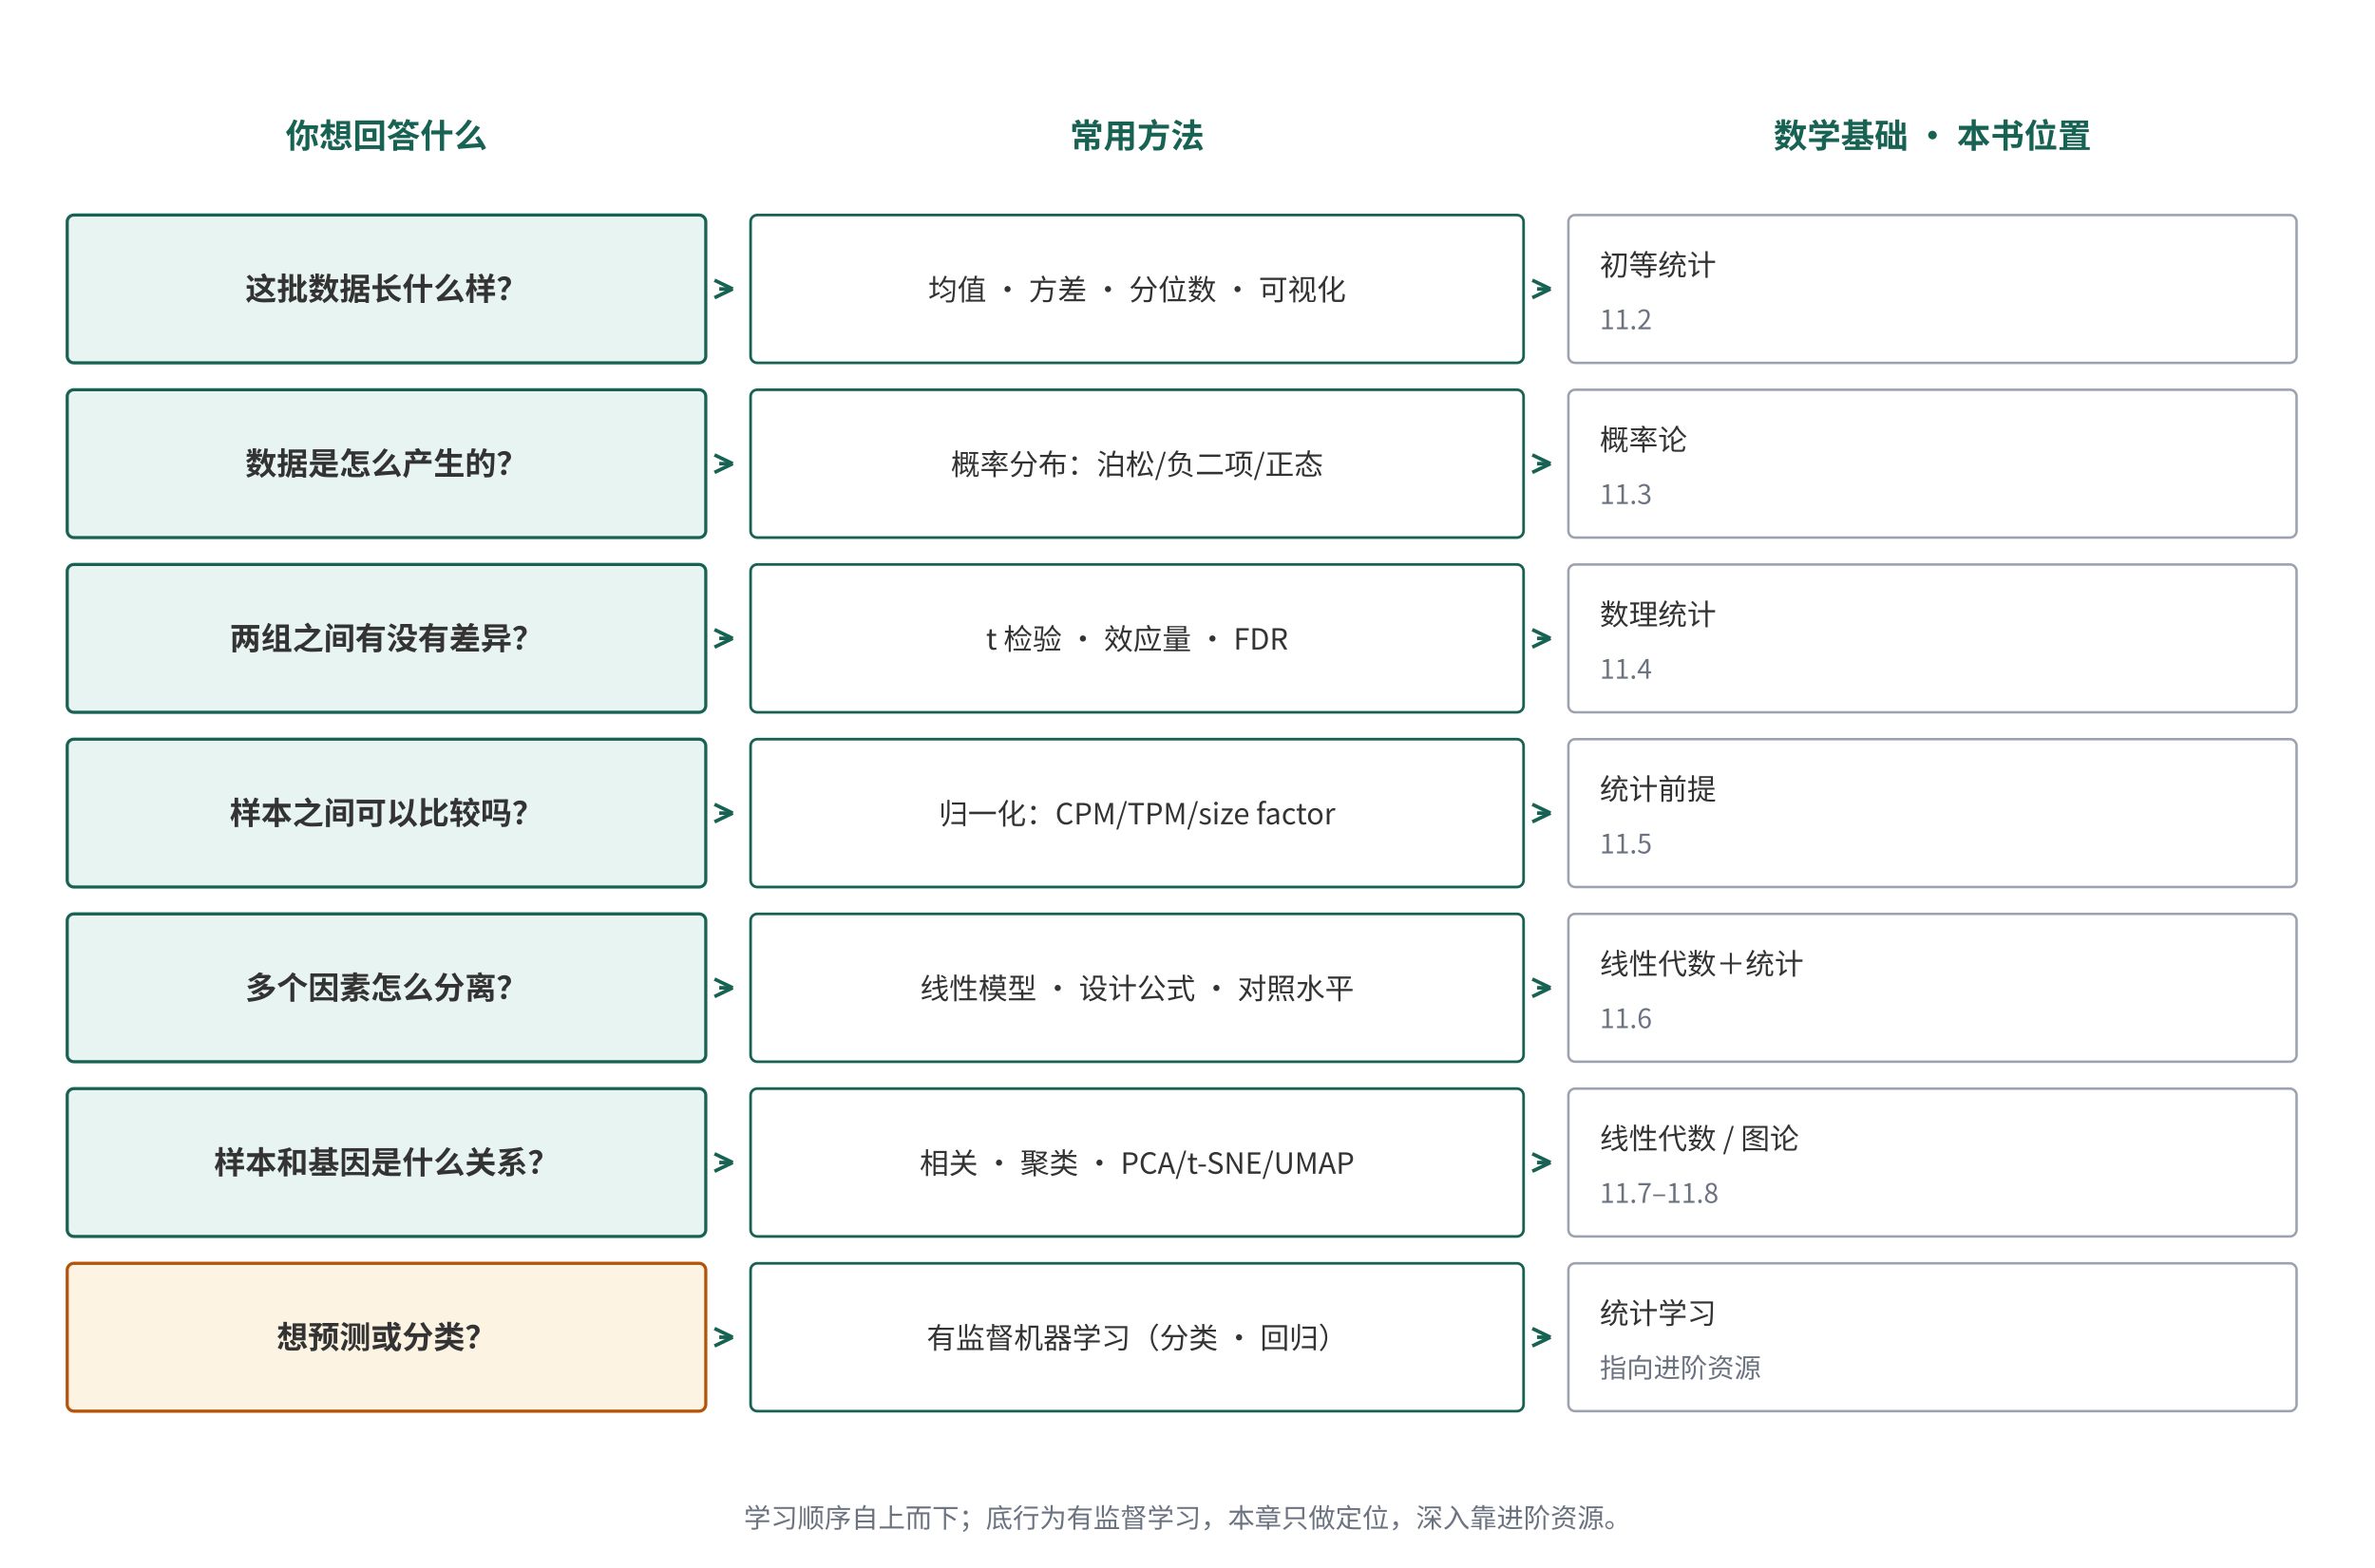
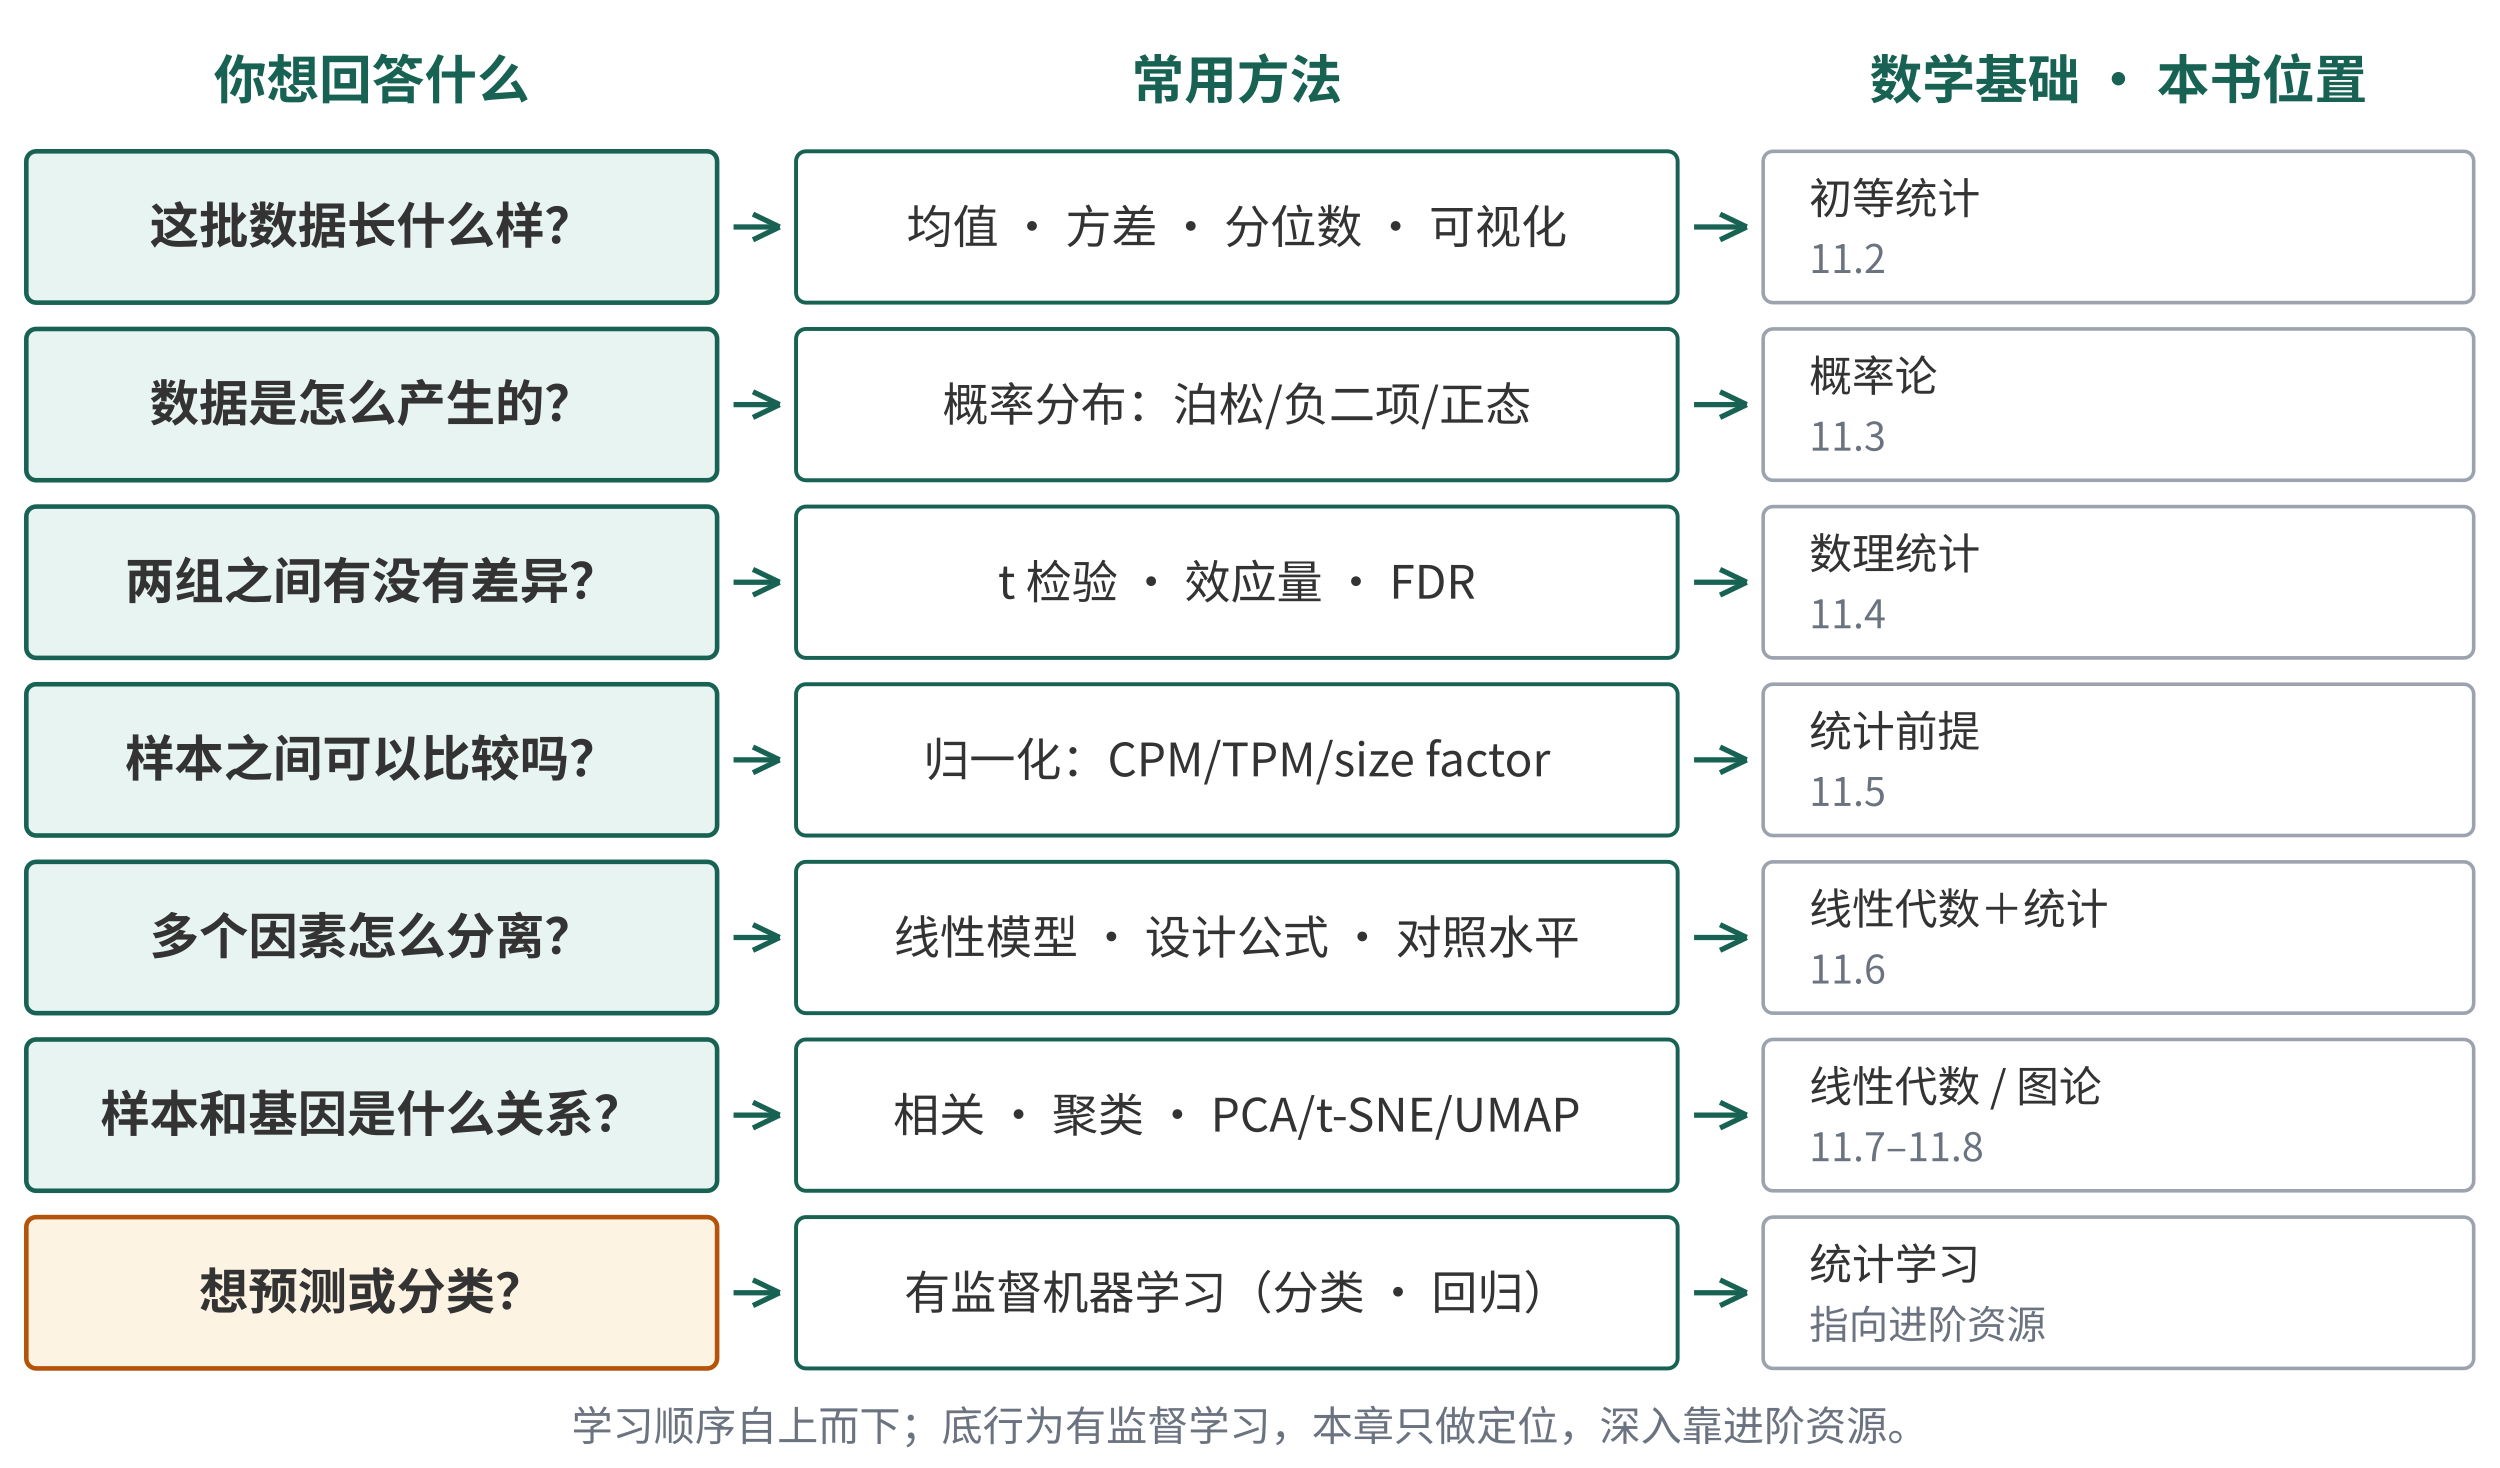
- <svg xmlns="http://www.w3.org/2000/svg" width="1060" height="700" viewBox="0 0 1060 700" role="img" aria-labelledby="t d">
-   <text x="172.5" y="66" font-family="'PingFang SC', 'Hiragino Sans GB', 'Microsoft YaHei', 'Noto Sans CJK SC', sans-serif" font-size="15" fill="#186254" font-weight="bold" text-anchor="middle">你想回答什么</text>
-   <text x="507.5" y="66" font-family="'PingFang SC', 'Hiragino Sans GB', 'Microsoft YaHei', 'Noto Sans CJK SC', sans-serif" font-size="15" fill="#186254" font-weight="bold" text-anchor="middle">常用方法</text>
-   <text x="862.5" y="66" font-family="'PingFang SC', 'Hiragino Sans GB', 'Microsoft YaHei', 'Noto Sans CJK SC', sans-serif" font-size="15" fill="#186254" font-weight="bold" text-anchor="middle">数学基础 · 本书位置</text>
-   <rect x="30" y="96" width="285" height="66" rx="3" fill="#e8f4f1" stroke="#186254" stroke-width="1.4" />
-   <text x="172.5" y="134.0" font-family="'PingFang SC', 'Hiragino Sans GB', 'Microsoft YaHei', 'Noto Sans CJK SC', sans-serif" font-size="14" fill="#333333" font-weight="bold" text-anchor="middle">这批数据长什么样？</text>
-   <line x1="321" y1="129.0" x2="327" y2="129.0" stroke="#186254" stroke-width="1.6" />
-   <line x1="327.0" y1="129.0" x2="318.9" y2="125.1" stroke="#186254" stroke-width="1.6" />
-   <line x1="327.0" y1="129.0" x2="318.9" y2="132.9" stroke="#186254" stroke-width="1.6" />
-   <rect x="335" y="96" width="345" height="66" rx="3" fill="none" stroke="#186254" stroke-width="1.2" />
-   <text x="507.5" y="134.0" font-family="'PingFang SC', 'Hiragino Sans GB', 'Microsoft YaHei', 'Noto Sans CJK SC', sans-serif" font-size="13" fill="#333333" font-weight="normal" text-anchor="middle">均值 · 方差 · 分位数 · 可视化</text>
-   <line x1="686" y1="129.0" x2="692" y2="129.0" stroke="#186254" stroke-width="1.6" />
-   <line x1="692.0" y1="129.0" x2="683.9" y2="125.1" stroke="#186254" stroke-width="1.6" />
-   <line x1="692.0" y1="129.0" x2="683.9" y2="132.9" stroke="#186254" stroke-width="1.6" />
-   <rect x="700" y="96" width="325" height="66" rx="3" fill="none" stroke="#9ca3af" stroke-width="1.1" />
-   <text x="714" y="123.0" font-family="'PingFang SC', 'Hiragino Sans GB', 'Microsoft YaHei', 'Noto Sans CJK SC', sans-serif" font-size="13" fill="#333333" font-weight="normal" text-anchor="start">初等统计</text>
-   <text x="714" y="147.0" font-family="'PingFang SC', 'Hiragino Sans GB', 'Microsoft YaHei', 'Noto Sans CJK SC', sans-serif" font-size="12" fill="#6b7280" font-weight="normal" text-anchor="start">11.2</text>
-   <rect x="30" y="174" width="285" height="66" rx="3" fill="#e8f4f1" stroke="#186254" stroke-width="1.4" />
-   <text x="172.5" y="212.0" font-family="'PingFang SC', 'Hiragino Sans GB', 'Microsoft YaHei', 'Noto Sans CJK SC', sans-serif" font-size="14" fill="#333333" font-weight="bold" text-anchor="middle">数据是怎么产生的？</text>
-   <line x1="321" y1="207.0" x2="327" y2="207.0" stroke="#186254" stroke-width="1.6" />
-   <line x1="327.0" y1="207.0" x2="318.9" y2="203.1" stroke="#186254" stroke-width="1.6" />
-   <line x1="327.0" y1="207.0" x2="318.9" y2="210.9" stroke="#186254" stroke-width="1.6" />
-   <rect x="335" y="174" width="345" height="66" rx="3" fill="none" stroke="#186254" stroke-width="1.2" />
-   <text x="507.5" y="212.0" font-family="'PingFang SC', 'Hiragino Sans GB', 'Microsoft YaHei', 'Noto Sans CJK SC', sans-serif" font-size="13" fill="#333333" font-weight="normal" text-anchor="middle">概率分布：泊松/负二项/正态</text>
-   <line x1="686" y1="207.0" x2="692" y2="207.0" stroke="#186254" stroke-width="1.6" />
-   <line x1="692.0" y1="207.0" x2="683.9" y2="203.1" stroke="#186254" stroke-width="1.6" />
-   <line x1="692.0" y1="207.0" x2="683.9" y2="210.9" stroke="#186254" stroke-width="1.6" />
-   <rect x="700" y="174" width="325" height="66" rx="3" fill="none" stroke="#9ca3af" stroke-width="1.1" />
-   <text x="714" y="201.0" font-family="'PingFang SC', 'Hiragino Sans GB', 'Microsoft YaHei', 'Noto Sans CJK SC', sans-serif" font-size="13" fill="#333333" font-weight="normal" text-anchor="start">概率论</text>
-   <text x="714" y="225.0" font-family="'PingFang SC', 'Hiragino Sans GB', 'Microsoft YaHei', 'Noto Sans CJK SC', sans-serif" font-size="12" fill="#6b7280" font-weight="normal" text-anchor="start">11.3</text>
-   <rect x="30" y="252" width="285" height="66" rx="3" fill="#e8f4f1" stroke="#186254" stroke-width="1.4" />
-   <text x="172.5" y="290.0" font-family="'PingFang SC', 'Hiragino Sans GB', 'Microsoft YaHei', 'Noto Sans CJK SC', sans-serif" font-size="14" fill="#333333" font-weight="bold" text-anchor="middle">两组之间有没有差异？</text>
-   <line x1="321" y1="285.0" x2="327" y2="285.0" stroke="#186254" stroke-width="1.6" />
-   <line x1="327.0" y1="285.0" x2="318.9" y2="281.1" stroke="#186254" stroke-width="1.6" />
-   <line x1="327.0" y1="285.0" x2="318.9" y2="288.9" stroke="#186254" stroke-width="1.6" />
-   <rect x="335" y="252" width="345" height="66" rx="3" fill="none" stroke="#186254" stroke-width="1.2" />
-   <text x="507.5" y="290.0" font-family="'PingFang SC', 'Hiragino Sans GB', 'Microsoft YaHei', 'Noto Sans CJK SC', sans-serif" font-size="13" fill="#333333" font-weight="normal" text-anchor="middle">t 检验 · 效应量 · FDR</text>
-   <line x1="686" y1="285.0" x2="692" y2="285.0" stroke="#186254" stroke-width="1.6" />
-   <line x1="692.0" y1="285.0" x2="683.9" y2="281.1" stroke="#186254" stroke-width="1.6" />
-   <line x1="692.0" y1="285.0" x2="683.9" y2="288.9" stroke="#186254" stroke-width="1.6" />
-   <rect x="700" y="252" width="325" height="66" rx="3" fill="none" stroke="#9ca3af" stroke-width="1.1" />
-   <text x="714" y="279.0" font-family="'PingFang SC', 'Hiragino Sans GB', 'Microsoft YaHei', 'Noto Sans CJK SC', sans-serif" font-size="13" fill="#333333" font-weight="normal" text-anchor="start">数理统计</text>
-   <text x="714" y="303.0" font-family="'PingFang SC', 'Hiragino Sans GB', 'Microsoft YaHei', 'Noto Sans CJK SC', sans-serif" font-size="12" fill="#6b7280" font-weight="normal" text-anchor="start">11.4</text>
-   <rect x="30" y="330" width="285" height="66" rx="3" fill="#e8f4f1" stroke="#186254" stroke-width="1.4" />
-   <text x="172.5" y="368.0" font-family="'PingFang SC', 'Hiragino Sans GB', 'Microsoft YaHei', 'Noto Sans CJK SC', sans-serif" font-size="14" fill="#333333" font-weight="bold" text-anchor="middle">样本之间可以比较吗？</text>
-   <line x1="321" y1="363.0" x2="327" y2="363.0" stroke="#186254" stroke-width="1.6" />
-   <line x1="327.0" y1="363.0" x2="318.9" y2="359.1" stroke="#186254" stroke-width="1.6" />
-   <line x1="327.0" y1="363.0" x2="318.9" y2="366.9" stroke="#186254" stroke-width="1.6" />
-   <rect x="335" y="330" width="345" height="66" rx="3" fill="none" stroke="#186254" stroke-width="1.2" />
-   <text x="507.5" y="368.0" font-family="'PingFang SC', 'Hiragino Sans GB', 'Microsoft YaHei', 'Noto Sans CJK SC', sans-serif" font-size="13" fill="#333333" font-weight="normal" text-anchor="middle">归一化：CPM/TPM/size factor</text>
-   <line x1="686" y1="363.0" x2="692" y2="363.0" stroke="#186254" stroke-width="1.6" />
-   <line x1="692.0" y1="363.0" x2="683.9" y2="359.1" stroke="#186254" stroke-width="1.6" />
-   <line x1="692.0" y1="363.0" x2="683.9" y2="366.9" stroke="#186254" stroke-width="1.6" />
-   <rect x="700" y="330" width="325" height="66" rx="3" fill="none" stroke="#9ca3af" stroke-width="1.1" />
-   <text x="714" y="357.0" font-family="'PingFang SC', 'Hiragino Sans GB', 'Microsoft YaHei', 'Noto Sans CJK SC', sans-serif" font-size="13" fill="#333333" font-weight="normal" text-anchor="start">统计前提</text>
-   <text x="714" y="381.0" font-family="'PingFang SC', 'Hiragino Sans GB', 'Microsoft YaHei', 'Noto Sans CJK SC', sans-serif" font-size="12" fill="#6b7280" font-weight="normal" text-anchor="start">11.5</text>
-   <rect x="30" y="408" width="285" height="66" rx="3" fill="#e8f4f1" stroke="#186254" stroke-width="1.4" />
-   <text x="172.5" y="446.0" font-family="'PingFang SC', 'Hiragino Sans GB', 'Microsoft YaHei', 'Noto Sans CJK SC', sans-serif" font-size="14" fill="#333333" font-weight="bold" text-anchor="middle">多个因素怎么分离？</text>
-   <line x1="321" y1="441.0" x2="327" y2="441.0" stroke="#186254" stroke-width="1.6" />
-   <line x1="327.0" y1="441.0" x2="318.9" y2="437.1" stroke="#186254" stroke-width="1.6" />
-   <line x1="327.0" y1="441.0" x2="318.9" y2="444.9" stroke="#186254" stroke-width="1.6" />
-   <rect x="335" y="408" width="345" height="66" rx="3" fill="none" stroke="#186254" stroke-width="1.2" />
-   <text x="507.5" y="446.0" font-family="'PingFang SC', 'Hiragino Sans GB', 'Microsoft YaHei', 'Noto Sans CJK SC', sans-serif" font-size="13" fill="#333333" font-weight="normal" text-anchor="middle">线性模型 · 设计公式 · 对照水平</text>
-   <line x1="686" y1="441.0" x2="692" y2="441.0" stroke="#186254" stroke-width="1.6" />
-   <line x1="692.0" y1="441.0" x2="683.9" y2="437.1" stroke="#186254" stroke-width="1.6" />
-   <line x1="692.0" y1="441.0" x2="683.9" y2="444.9" stroke="#186254" stroke-width="1.6" />
-   <rect x="700" y="408" width="325" height="66" rx="3" fill="none" stroke="#9ca3af" stroke-width="1.1" />
-   <text x="714" y="435.0" font-family="'PingFang SC', 'Hiragino Sans GB', 'Microsoft YaHei', 'Noto Sans CJK SC', sans-serif" font-size="13" fill="#333333" font-weight="normal" text-anchor="start">线性代数＋统计</text>
-   <text x="714" y="459.0" font-family="'PingFang SC', 'Hiragino Sans GB', 'Microsoft YaHei', 'Noto Sans CJK SC', sans-serif" font-size="12" fill="#6b7280" font-weight="normal" text-anchor="start">11.6</text>
-   <rect x="30" y="486" width="285" height="66" rx="3" fill="#e8f4f1" stroke="#186254" stroke-width="1.4" />
-   <text x="172.5" y="524.0" font-family="'PingFang SC', 'Hiragino Sans GB', 'Microsoft YaHei', 'Noto Sans CJK SC', sans-serif" font-size="14" fill="#333333" font-weight="bold" text-anchor="middle">样本和基因是什么关系？</text>
-   <line x1="321" y1="519.0" x2="327" y2="519.0" stroke="#186254" stroke-width="1.6" />
-   <line x1="327.0" y1="519.0" x2="318.9" y2="515.1" stroke="#186254" stroke-width="1.6" />
-   <line x1="327.0" y1="519.0" x2="318.9" y2="522.9" stroke="#186254" stroke-width="1.6" />
-   <rect x="335" y="486" width="345" height="66" rx="3" fill="none" stroke="#186254" stroke-width="1.2" />
-   <text x="507.5" y="524.0" font-family="'PingFang SC', 'Hiragino Sans GB', 'Microsoft YaHei', 'Noto Sans CJK SC', sans-serif" font-size="13" fill="#333333" font-weight="normal" text-anchor="middle">相关 · 聚类 · PCA/t-SNE/UMAP</text>
-   <line x1="686" y1="519.0" x2="692" y2="519.0" stroke="#186254" stroke-width="1.6" />
-   <line x1="692.0" y1="519.0" x2="683.9" y2="515.1" stroke="#186254" stroke-width="1.6" />
-   <line x1="692.0" y1="519.0" x2="683.9" y2="522.9" stroke="#186254" stroke-width="1.6" />
-   <rect x="700" y="486" width="325" height="66" rx="3" fill="none" stroke="#9ca3af" stroke-width="1.1" />
-   <text x="714" y="513.0" font-family="'PingFang SC', 'Hiragino Sans GB', 'Microsoft YaHei', 'Noto Sans CJK SC', sans-serif" font-size="13" fill="#333333" font-weight="normal" text-anchor="start">线性代数 / 图论</text>
-   <text x="714" y="537.0" font-family="'PingFang SC', 'Hiragino Sans GB', 'Microsoft YaHei', 'Noto Sans CJK SC', sans-serif" font-size="12" fill="#6b7280" font-weight="normal" text-anchor="start">11.7–11.8</text>
-   <rect x="30" y="564" width="285" height="66" rx="3" fill="#fdf3e3" stroke="#b45309" stroke-width="1.4" />
-   <text x="172.5" y="602.0" font-family="'PingFang SC', 'Hiragino Sans GB', 'Microsoft YaHei', 'Noto Sans CJK SC', sans-serif" font-size="14" fill="#333333" font-weight="bold" text-anchor="middle">想预测或分类？</text>
-   <line x1="321" y1="597.0" x2="327" y2="597.0" stroke="#186254" stroke-width="1.6" />
-   <line x1="327.0" y1="597.0" x2="318.9" y2="593.1" stroke="#186254" stroke-width="1.6" />
-   <line x1="327.0" y1="597.0" x2="318.9" y2="600.9" stroke="#186254" stroke-width="1.6" />
-   <rect x="335" y="564" width="345" height="66" rx="3" fill="none" stroke="#186254" stroke-width="1.2" />
-   <text x="507.5" y="602.0" font-family="'PingFang SC', 'Hiragino Sans GB', 'Microsoft YaHei', 'Noto Sans CJK SC', sans-serif" font-size="13" fill="#333333" font-weight="normal" text-anchor="middle">有监督机器学习（分类 · 回归）</text>
-   <line x1="686" y1="597.0" x2="692" y2="597.0" stroke="#186254" stroke-width="1.6" />
-   <line x1="692.0" y1="597.0" x2="683.9" y2="593.1" stroke="#186254" stroke-width="1.6" />
-   <line x1="692.0" y1="597.0" x2="683.9" y2="600.9" stroke="#186254" stroke-width="1.6" />
-   <rect x="700" y="564" width="325" height="66" rx="3" fill="none" stroke="#9ca3af" stroke-width="1.1" />
-   <text x="714" y="591.0" font-family="'PingFang SC', 'Hiragino Sans GB', 'Microsoft YaHei', 'Noto Sans CJK SC', sans-serif" font-size="13" fill="#333333" font-weight="normal" text-anchor="start">统计学习</text>
-   <text x="714" y="615.0" font-family="'PingFang SC', 'Hiragino Sans GB', 'Microsoft YaHei', 'Noto Sans CJK SC', sans-serif" font-size="12" fill="#6b7280" font-weight="normal" text-anchor="start">指向进阶资源</text>
-   <text x="530.0" y="682" font-family="'PingFang SC', 'Hiragino Sans GB', 'Microsoft YaHei', 'Noto Sans CJK SC', sans-serif" font-size="12" fill="#6b7280" font-weight="normal" text-anchor="middle">学习顺序自上而下；底行为有监督学习，本章只做定位，深入靠进阶资源。</text>
+ <svg xmlns="http://www.w3.org/2000/svg" width="760" height="446" viewBox="0 0 760 446" role="img" aria-labelledby="t d">
+   <text x="113.0" y="30" font-family="'PingFang SC', 'Hiragino Sans GB', 'Microsoft YaHei', 'Noto Sans CJK SC', sans-serif" font-size="16" fill="#186254" font-weight="bold" text-anchor="middle">你想回答什么</text>
+   <text x="376.0" y="30" font-family="'PingFang SC', 'Hiragino Sans GB', 'Microsoft YaHei', 'Noto Sans CJK SC', sans-serif" font-size="16" fill="#186254" font-weight="bold" text-anchor="middle">常用方法</text>
+   <text x="644.0" y="30" font-family="'PingFang SC', 'Hiragino Sans GB', 'Microsoft YaHei', 'Noto Sans CJK SC', sans-serif" font-size="16" fill="#186254" font-weight="bold" text-anchor="middle">数学基础 · 本书位置</text>
+   <rect x="8" y="46" width="210" height="46" rx="3" fill="#e8f4f1" stroke="#186254" stroke-width="1.4" />
+   <text x="113.0" y="74.0" font-family="'PingFang SC', 'Hiragino Sans GB', 'Microsoft YaHei', 'Noto Sans CJK SC', sans-serif" font-size="15" fill="#333333" font-weight="bold" text-anchor="middle">这批数据长什么样？</text>
+   <line x1="223" y1="69.0" x2="237" y2="69.0" stroke="#186254" stroke-width="1.6" />
+   <line x1="237.0" y1="69.0" x2="228.9" y2="65.1" stroke="#186254" stroke-width="1.6" />
+   <line x1="237.0" y1="69.0" x2="228.9" y2="72.9" stroke="#186254" stroke-width="1.6" />
+   <rect x="242" y="46" width="268" height="46" rx="3" fill="none" stroke="#186254" stroke-width="1.2" />
+   <text x="376.0" y="74.0" font-family="'PingFang SC', 'Hiragino Sans GB', 'Microsoft YaHei', 'Noto Sans CJK SC', sans-serif" font-size="14" fill="#333333" font-weight="normal" text-anchor="middle">均值 · 方差 · 分位数 · 可视化</text>
+   <line x1="515" y1="69.0" x2="531" y2="69.0" stroke="#186254" stroke-width="1.6" />
+   <line x1="531.0" y1="69.0" x2="522.9" y2="65.1" stroke="#186254" stroke-width="1.6" />
+   <line x1="531.0" y1="69.0" x2="522.9" y2="72.9" stroke="#186254" stroke-width="1.6" />
+   <rect x="536" y="46" width="216" height="46" rx="3" fill="none" stroke="#9ca3af" stroke-width="1.1" />
+   <text x="550" y="65" font-family="'PingFang SC', 'Hiragino Sans GB', 'Microsoft YaHei', 'Noto Sans CJK SC', sans-serif" font-size="13" fill="#333333" font-weight="normal" text-anchor="start">初等统计</text>
+   <text x="550" y="83" font-family="'PingFang SC', 'Hiragino Sans GB', 'Microsoft YaHei', 'Noto Sans CJK SC', sans-serif" font-size="12" fill="#6b7280" font-weight="normal" text-anchor="start">11.2</text>
+   <rect x="8" y="100" width="210" height="46" rx="3" fill="#e8f4f1" stroke="#186254" stroke-width="1.4" />
+   <text x="113.0" y="128.0" font-family="'PingFang SC', 'Hiragino Sans GB', 'Microsoft YaHei', 'Noto Sans CJK SC', sans-serif" font-size="15" fill="#333333" font-weight="bold" text-anchor="middle">数据是怎么产生的？</text>
+   <line x1="223" y1="123.0" x2="237" y2="123.0" stroke="#186254" stroke-width="1.6" />
+   <line x1="237.0" y1="123.0" x2="228.9" y2="119.1" stroke="#186254" stroke-width="1.6" />
+   <line x1="237.0" y1="123.0" x2="228.9" y2="126.9" stroke="#186254" stroke-width="1.6" />
+   <rect x="242" y="100" width="268" height="46" rx="3" fill="none" stroke="#186254" stroke-width="1.2" />
+   <text x="376.0" y="128.0" font-family="'PingFang SC', 'Hiragino Sans GB', 'Microsoft YaHei', 'Noto Sans CJK SC', sans-serif" font-size="14" fill="#333333" font-weight="normal" text-anchor="middle">概率分布：泊松/负二项/正态</text>
+   <line x1="515" y1="123.0" x2="531" y2="123.0" stroke="#186254" stroke-width="1.6" />
+   <line x1="531.0" y1="123.0" x2="522.9" y2="119.1" stroke="#186254" stroke-width="1.6" />
+   <line x1="531.0" y1="123.0" x2="522.9" y2="126.9" stroke="#186254" stroke-width="1.6" />
+   <rect x="536" y="100" width="216" height="46" rx="3" fill="none" stroke="#9ca3af" stroke-width="1.1" />
+   <text x="550" y="119" font-family="'PingFang SC', 'Hiragino Sans GB', 'Microsoft YaHei', 'Noto Sans CJK SC', sans-serif" font-size="13" fill="#333333" font-weight="normal" text-anchor="start">概率论</text>
+   <text x="550" y="137" font-family="'PingFang SC', 'Hiragino Sans GB', 'Microsoft YaHei', 'Noto Sans CJK SC', sans-serif" font-size="12" fill="#6b7280" font-weight="normal" text-anchor="start">11.3</text>
+   <rect x="8" y="154" width="210" height="46" rx="3" fill="#e8f4f1" stroke="#186254" stroke-width="1.4" />
+   <text x="113.0" y="182.0" font-family="'PingFang SC', 'Hiragino Sans GB', 'Microsoft YaHei', 'Noto Sans CJK SC', sans-serif" font-size="15" fill="#333333" font-weight="bold" text-anchor="middle">两组之间有没有差异？</text>
+   <line x1="223" y1="177.0" x2="237" y2="177.0" stroke="#186254" stroke-width="1.6" />
+   <line x1="237.0" y1="177.0" x2="228.9" y2="173.1" stroke="#186254" stroke-width="1.6" />
+   <line x1="237.0" y1="177.0" x2="228.9" y2="180.9" stroke="#186254" stroke-width="1.6" />
+   <rect x="242" y="154" width="268" height="46" rx="3" fill="none" stroke="#186254" stroke-width="1.2" />
+   <text x="376.0" y="182.0" font-family="'PingFang SC', 'Hiragino Sans GB', 'Microsoft YaHei', 'Noto Sans CJK SC', sans-serif" font-size="14" fill="#333333" font-weight="normal" text-anchor="middle">t 检验 · 效应量 · FDR</text>
+   <line x1="515" y1="177.0" x2="531" y2="177.0" stroke="#186254" stroke-width="1.6" />
+   <line x1="531.0" y1="177.0" x2="522.9" y2="173.1" stroke="#186254" stroke-width="1.6" />
+   <line x1="531.0" y1="177.0" x2="522.9" y2="180.9" stroke="#186254" stroke-width="1.6" />
+   <rect x="536" y="154" width="216" height="46" rx="3" fill="none" stroke="#9ca3af" stroke-width="1.1" />
+   <text x="550" y="173" font-family="'PingFang SC', 'Hiragino Sans GB', 'Microsoft YaHei', 'Noto Sans CJK SC', sans-serif" font-size="13" fill="#333333" font-weight="normal" text-anchor="start">数理统计</text>
+   <text x="550" y="191" font-family="'PingFang SC', 'Hiragino Sans GB', 'Microsoft YaHei', 'Noto Sans CJK SC', sans-serif" font-size="12" fill="#6b7280" font-weight="normal" text-anchor="start">11.4</text>
+   <rect x="8" y="208" width="210" height="46" rx="3" fill="#e8f4f1" stroke="#186254" stroke-width="1.4" />
+   <text x="113.0" y="236.0" font-family="'PingFang SC', 'Hiragino Sans GB', 'Microsoft YaHei', 'Noto Sans CJK SC', sans-serif" font-size="15" fill="#333333" font-weight="bold" text-anchor="middle">样本之间可以比较吗？</text>
+   <line x1="223" y1="231.0" x2="237" y2="231.0" stroke="#186254" stroke-width="1.6" />
+   <line x1="237.0" y1="231.0" x2="228.9" y2="227.1" stroke="#186254" stroke-width="1.6" />
+   <line x1="237.0" y1="231.0" x2="228.9" y2="234.9" stroke="#186254" stroke-width="1.6" />
+   <rect x="242" y="208" width="268" height="46" rx="3" fill="none" stroke="#186254" stroke-width="1.2" />
+   <text x="376.0" y="236.0" font-family="'PingFang SC', 'Hiragino Sans GB', 'Microsoft YaHei', 'Noto Sans CJK SC', sans-serif" font-size="14" fill="#333333" font-weight="normal" text-anchor="middle">归一化：CPM/TPM/size factor</text>
+   <line x1="515" y1="231.0" x2="531" y2="231.0" stroke="#186254" stroke-width="1.6" />
+   <line x1="531.0" y1="231.0" x2="522.9" y2="227.1" stroke="#186254" stroke-width="1.6" />
+   <line x1="531.0" y1="231.0" x2="522.9" y2="234.9" stroke="#186254" stroke-width="1.6" />
+   <rect x="536" y="208" width="216" height="46" rx="3" fill="none" stroke="#9ca3af" stroke-width="1.1" />
+   <text x="550" y="227" font-family="'PingFang SC', 'Hiragino Sans GB', 'Microsoft YaHei', 'Noto Sans CJK SC', sans-serif" font-size="13" fill="#333333" font-weight="normal" text-anchor="start">统计前提</text>
+   <text x="550" y="245" font-family="'PingFang SC', 'Hiragino Sans GB', 'Microsoft YaHei', 'Noto Sans CJK SC', sans-serif" font-size="12" fill="#6b7280" font-weight="normal" text-anchor="start">11.5</text>
+   <rect x="8" y="262" width="210" height="46" rx="3" fill="#e8f4f1" stroke="#186254" stroke-width="1.4" />
+   <text x="113.0" y="290.0" font-family="'PingFang SC', 'Hiragino Sans GB', 'Microsoft YaHei', 'Noto Sans CJK SC', sans-serif" font-size="15" fill="#333333" font-weight="bold" text-anchor="middle">多个因素怎么分离？</text>
+   <line x1="223" y1="285.0" x2="237" y2="285.0" stroke="#186254" stroke-width="1.6" />
+   <line x1="237.0" y1="285.0" x2="228.9" y2="281.1" stroke="#186254" stroke-width="1.6" />
+   <line x1="237.0" y1="285.0" x2="228.9" y2="288.9" stroke="#186254" stroke-width="1.6" />
+   <rect x="242" y="262" width="268" height="46" rx="3" fill="none" stroke="#186254" stroke-width="1.2" />
+   <text x="376.0" y="290.0" font-family="'PingFang SC', 'Hiragino Sans GB', 'Microsoft YaHei', 'Noto Sans CJK SC', sans-serif" font-size="14" fill="#333333" font-weight="normal" text-anchor="middle">线性模型 · 设计公式 · 对照水平</text>
+   <line x1="515" y1="285.0" x2="531" y2="285.0" stroke="#186254" stroke-width="1.6" />
+   <line x1="531.0" y1="285.0" x2="522.9" y2="281.1" stroke="#186254" stroke-width="1.6" />
+   <line x1="531.0" y1="285.0" x2="522.9" y2="288.9" stroke="#186254" stroke-width="1.6" />
+   <rect x="536" y="262" width="216" height="46" rx="3" fill="none" stroke="#9ca3af" stroke-width="1.1" />
+   <text x="550" y="281" font-family="'PingFang SC', 'Hiragino Sans GB', 'Microsoft YaHei', 'Noto Sans CJK SC', sans-serif" font-size="13" fill="#333333" font-weight="normal" text-anchor="start">线性代数＋统计</text>
+   <text x="550" y="299" font-family="'PingFang SC', 'Hiragino Sans GB', 'Microsoft YaHei', 'Noto Sans CJK SC', sans-serif" font-size="12" fill="#6b7280" font-weight="normal" text-anchor="start">11.6</text>
+   <rect x="8" y="316" width="210" height="46" rx="3" fill="#e8f4f1" stroke="#186254" stroke-width="1.4" />
+   <text x="113.0" y="344.0" font-family="'PingFang SC', 'Hiragino Sans GB', 'Microsoft YaHei', 'Noto Sans CJK SC', sans-serif" font-size="15" fill="#333333" font-weight="bold" text-anchor="middle">样本和基因是什么关系？</text>
+   <line x1="223" y1="339.0" x2="237" y2="339.0" stroke="#186254" stroke-width="1.6" />
+   <line x1="237.0" y1="339.0" x2="228.9" y2="335.1" stroke="#186254" stroke-width="1.6" />
+   <line x1="237.0" y1="339.0" x2="228.9" y2="342.9" stroke="#186254" stroke-width="1.6" />
+   <rect x="242" y="316" width="268" height="46" rx="3" fill="none" stroke="#186254" stroke-width="1.2" />
+   <text x="376.0" y="344.0" font-family="'PingFang SC', 'Hiragino Sans GB', 'Microsoft YaHei', 'Noto Sans CJK SC', sans-serif" font-size="14" fill="#333333" font-weight="normal" text-anchor="middle">相关 · 聚类 · PCA/t-SNE/UMAP</text>
+   <line x1="515" y1="339.0" x2="531" y2="339.0" stroke="#186254" stroke-width="1.6" />
+   <line x1="531.0" y1="339.0" x2="522.9" y2="335.1" stroke="#186254" stroke-width="1.6" />
+   <line x1="531.0" y1="339.0" x2="522.9" y2="342.9" stroke="#186254" stroke-width="1.6" />
+   <rect x="536" y="316" width="216" height="46" rx="3" fill="none" stroke="#9ca3af" stroke-width="1.1" />
+   <text x="550" y="335" font-family="'PingFang SC', 'Hiragino Sans GB', 'Microsoft YaHei', 'Noto Sans CJK SC', sans-serif" font-size="13" fill="#333333" font-weight="normal" text-anchor="start">线性代数 / 图论</text>
+   <text x="550" y="353" font-family="'PingFang SC', 'Hiragino Sans GB', 'Microsoft YaHei', 'Noto Sans CJK SC', sans-serif" font-size="12" fill="#6b7280" font-weight="normal" text-anchor="start">11.7–11.8</text>
+   <rect x="8" y="370" width="210" height="46" rx="3" fill="#fdf3e3" stroke="#b45309" stroke-width="1.4" />
+   <text x="113.0" y="398.0" font-family="'PingFang SC', 'Hiragino Sans GB', 'Microsoft YaHei', 'Noto Sans CJK SC', sans-serif" font-size="15" fill="#333333" font-weight="bold" text-anchor="middle">想预测或分类？</text>
+   <line x1="223" y1="393.0" x2="237" y2="393.0" stroke="#186254" stroke-width="1.6" />
+   <line x1="237.0" y1="393.0" x2="228.9" y2="389.1" stroke="#186254" stroke-width="1.6" />
+   <line x1="237.0" y1="393.0" x2="228.9" y2="396.9" stroke="#186254" stroke-width="1.6" />
+   <rect x="242" y="370" width="268" height="46" rx="3" fill="none" stroke="#186254" stroke-width="1.2" />
+   <text x="376.0" y="398.0" font-family="'PingFang SC', 'Hiragino Sans GB', 'Microsoft YaHei', 'Noto Sans CJK SC', sans-serif" font-size="14" fill="#333333" font-weight="normal" text-anchor="middle">有监督机器学习（分类 · 回归）</text>
+   <line x1="515" y1="393.0" x2="531" y2="393.0" stroke="#186254" stroke-width="1.6" />
+   <line x1="531.0" y1="393.0" x2="522.9" y2="389.1" stroke="#186254" stroke-width="1.6" />
+   <line x1="531.0" y1="393.0" x2="522.9" y2="396.9" stroke="#186254" stroke-width="1.6" />
+   <rect x="536" y="370" width="216" height="46" rx="3" fill="none" stroke="#9ca3af" stroke-width="1.1" />
+   <text x="550" y="389" font-family="'PingFang SC', 'Hiragino Sans GB', 'Microsoft YaHei', 'Noto Sans CJK SC', sans-serif" font-size="13" fill="#333333" font-weight="normal" text-anchor="start">统计学习</text>
+   <text x="550" y="407" font-family="'PingFang SC', 'Hiragino Sans GB', 'Microsoft YaHei', 'Noto Sans CJK SC', sans-serif" font-size="12" fill="#6b7280" font-weight="normal" text-anchor="start">指向进阶资源</text>
+   <text x="380.0" y="438" font-family="'PingFang SC', 'Hiragino Sans GB', 'Microsoft YaHei', 'Noto Sans CJK SC', sans-serif" font-size="12.5" fill="#6b7280" font-weight="normal" text-anchor="middle">学习顺序自上而下；底行为有监督学习，本章只做定位，深入靠进阶资源。</text>
</svg>
